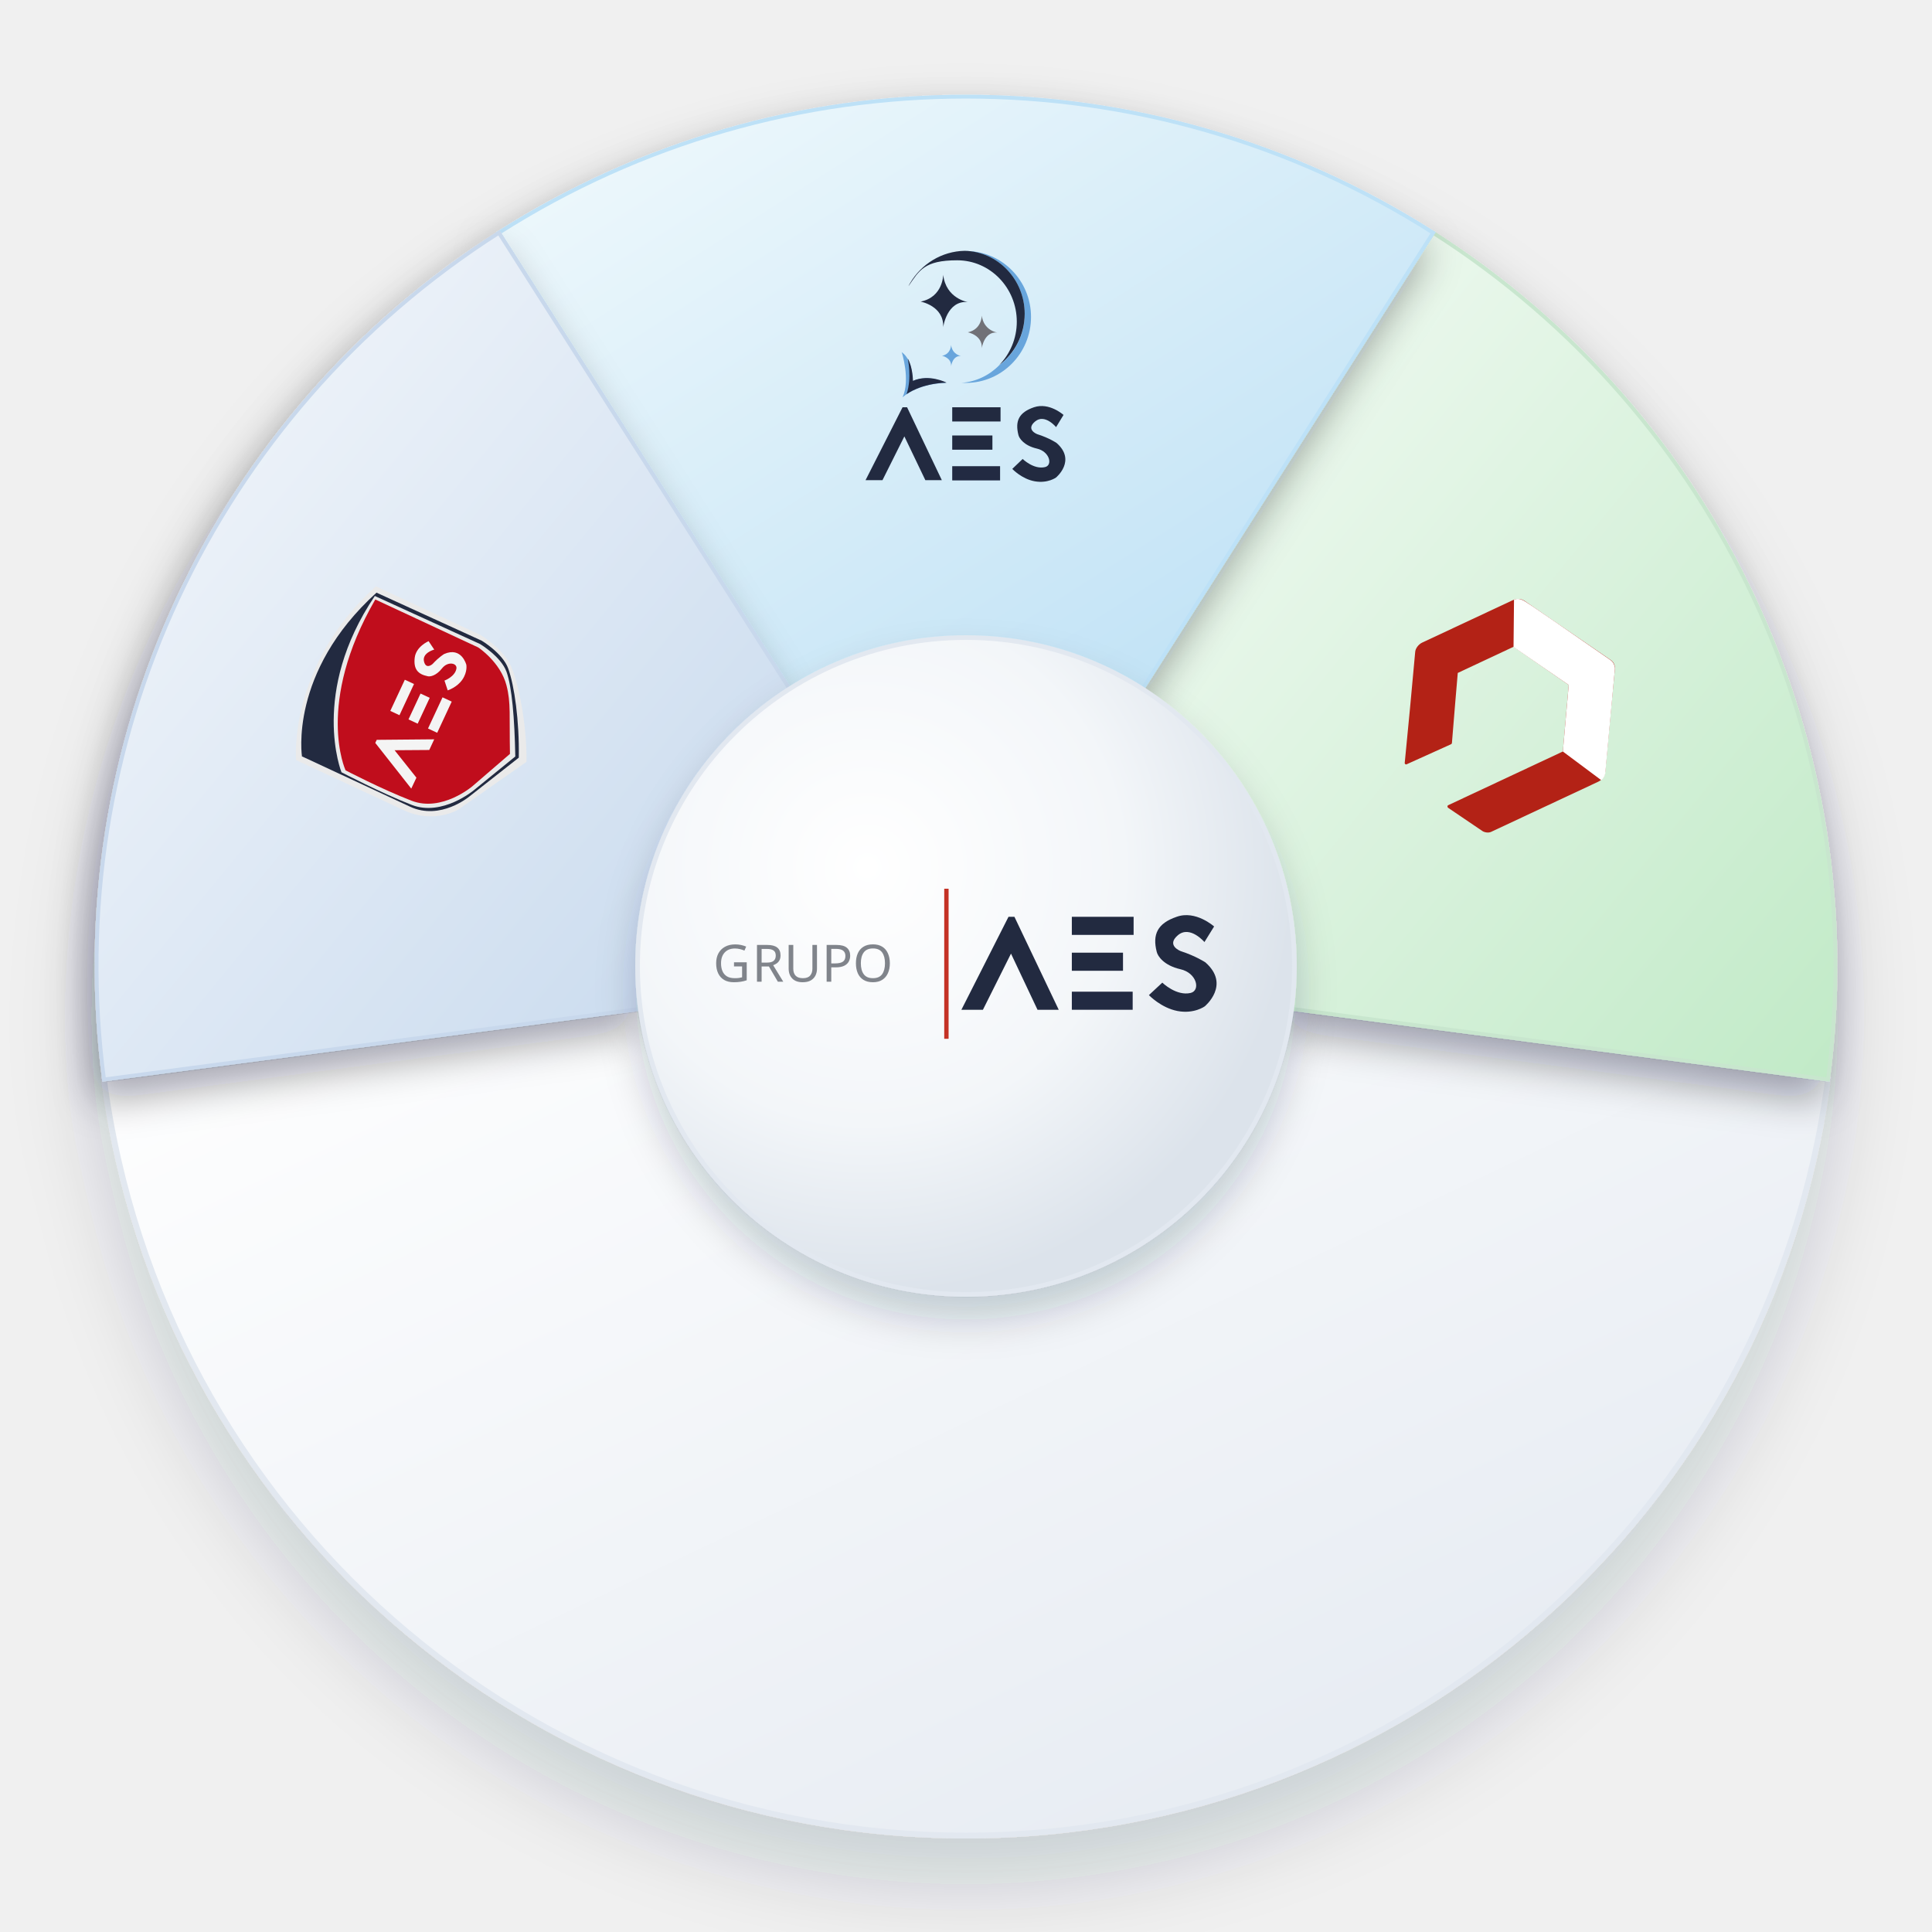
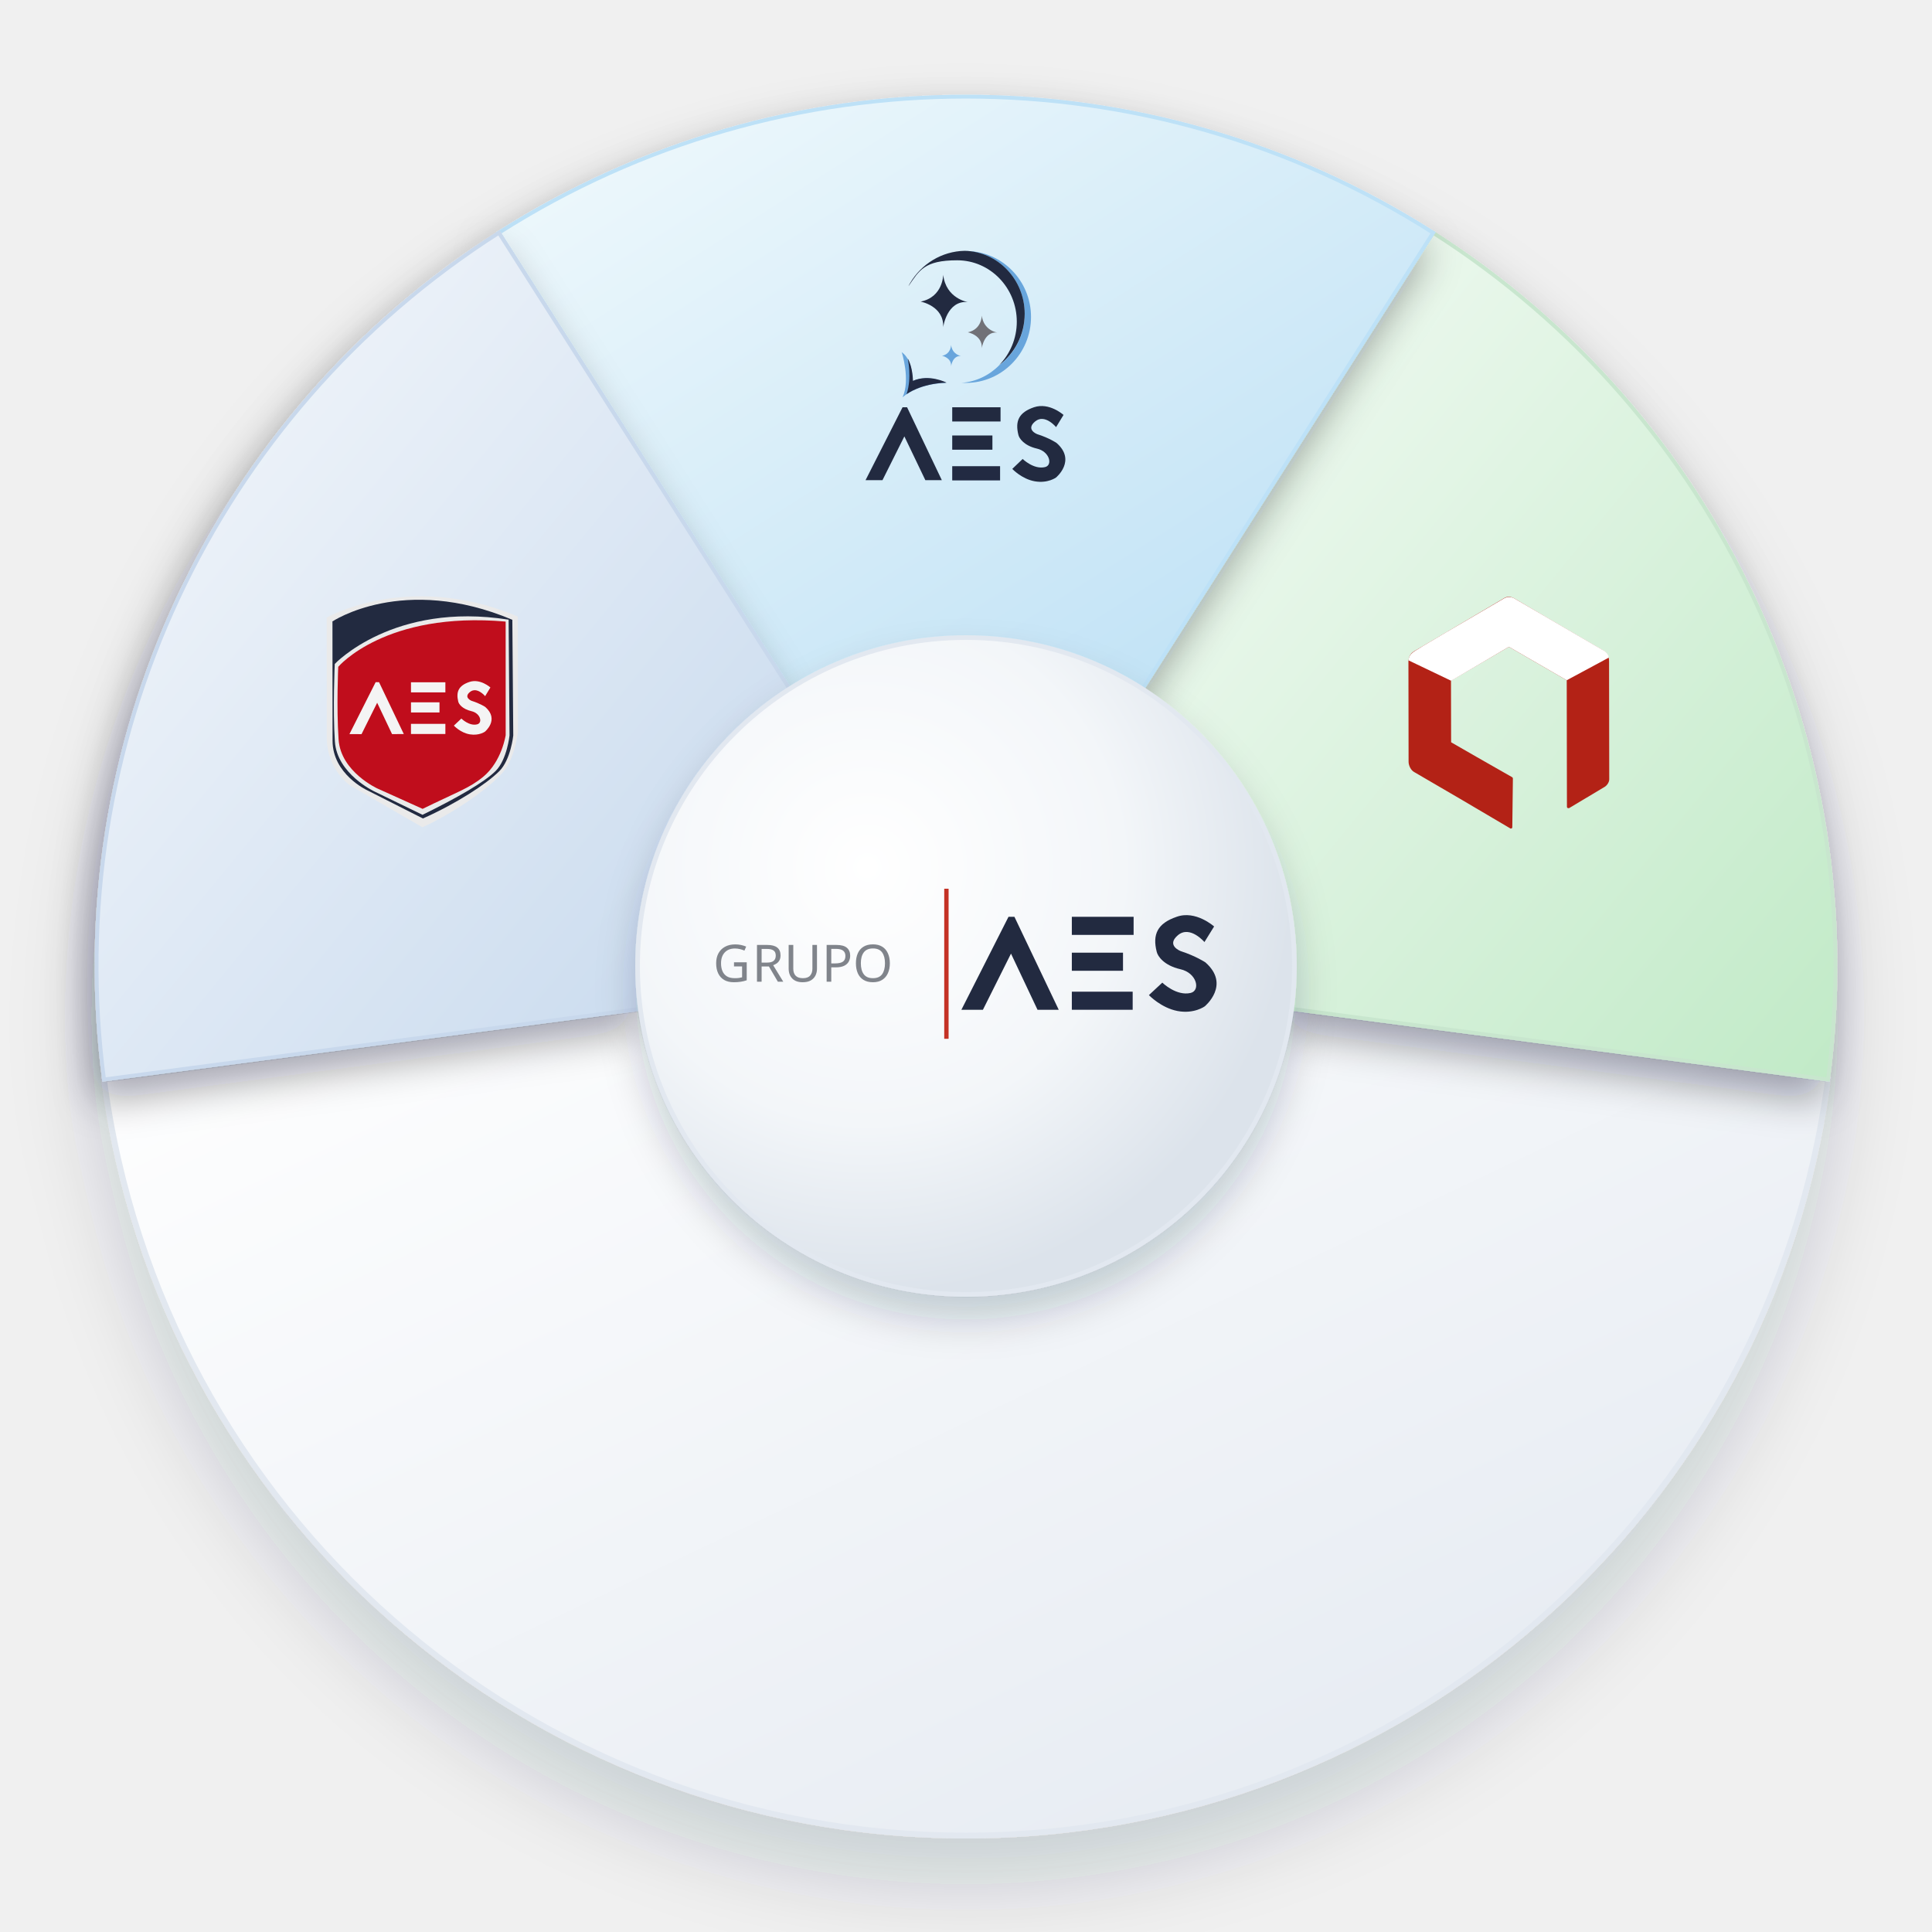
<svg xmlns="http://www.w3.org/2000/svg" viewBox="0 0 500 500" width="100%" height="100%">
  <defs>
    <filter id="global-shadow" x="-20%" y="-20%" width="140%" height="140%">
      <feDropShadow dx="0" dy="12" stdDeviation="10" flood-color="#162640" flood-opacity="0.16" />
    </filter>
    <filter id="sector-shadow" x="-30%" y="-30%" width="160%" height="160%">
      <feDropShadow dx="-2" dy="5" stdDeviation="5" flood-color="#0b1220" flood-opacity="0.35" />
    </filter>
    <filter id="hub-shadow" x="-20%" y="-20%" width="140%" height="140%">
      <feDropShadow dx="0" dy="6" stdDeviation="5" flood-color="#162640" flood-opacity="0.2" />
    </filter>
    <radialGradient id="hub-gradient" cx="35%" cy="35%" r="65%">
      <stop offset="0%" stop-color="#ffffff" />
      <stop offset="60%" stop-color="#f3f6f9" />
      <stop offset="100%" stop-color="#dce3eb" />
    </radialGradient>
    <linearGradient id="comercial-gradient" x1="0%" y1="0%" x2="100%" y2="100%">
      <stop offset="0%" stop-color="#f5fbf6" />
      <stop offset="100%" stop-color="#c1eac7" />
    </linearGradient>
    <linearGradient id="limpieza-gradient" x1="0%" y1="0%" x2="100%" y2="100%">
      <stop offset="0%" stop-color="#f2fafc" />
      <stop offset="100%" stop-color="#badff5" />
    </linearGradient>
    <linearGradient id="seguridad-gradient" x1="0%" y1="0%" x2="100%" y2="100%">
      <stop offset="0%" stop-color="#f7f9fc" />
      <stop offset="100%" stop-color="#c5d8ed" />
    </linearGradient>
    <linearGradient id="base-gradient" x1="0%" y1="0%" x2="100%" y2="100%">
      <stop offset="0%" stop-color="#ffffff" />
      <stop offset="100%" stop-color="#e2e8f0" />
    </linearGradient>
  </defs>
  <g class="espiral-container" filter="url(#global-shadow)">
    <path class="espiral-base" d="M 26.92 279.37 A 225 225 0 0 0 473.08 279.37 L 334.27 261.09 A 85 85 0 0 1 165.73 261.09 Z" fill="url(#base-gradient)" stroke="#e2e8f0" stroke-width="1.5" />
    <g class="sector-group sector-comercial" filter="url(#sector-shadow)" style="cursor: pointer;">
      <path d="M 370.89 60.24 A 225 225 0 0 1 473.08 279.37 L 334.27 261.09 A 85 85 0 0 0 295.67 178.31 Z" fill="url(#comercial-gradient)" stroke="#c8e6ce" stroke-width="1" />
-       <g transform="translate(250, 250) rotate(-25) translate(155, 0) rotate(90) scale(0.57777) translate(-45, -52)">
+       <g transform="translate(390.5, 184.5) scale(0.57777) translate(-45, -52)">
        <g transform="matrix(1,0,0,1,-545.0288,-172.5755)">
          <g>
            <g transform="matrix(0.465407,-0.885097,0.885097,0.465407,118.5706,645.5159)">
              <path d="M568.3,204.7L567.8,218.1L567.2,235.7C567.2,236.1 567.2,236.5 566.7,236.7L547.5,246.5C547.2,246.6 547.1,246.7 546.9,246.6C546.7,246.5 546.4,246.2 546.5,245.9L547.7,221.2L548.8,196.2C548.8,194.5 550.2,192.6 551.7,191.8L591.3,170.9C593,170 594.9,169.9 596.6,170.9L609.2,178.7L636.4,195.5C638,196.4 638.6,198 638.5,199.9L637.8,214.4L636.4,245.7C636.3,247.8 635.3,249.3 633.4,250.3L586.6,275C585.5,275.6 583.7,275.4 582.7,274.8L566.8,265.1C566.5,264.7 566.4,264.3 566.8,264L617,237.5L618.2,207.6L592.7,191.7L568.3,204.6L568.3,204.7Z" style="fill:rgb(179,34,23);fill-rule:nonzero;" />
            </g>
            <g transform="matrix(0.465407,-0.885097,0.885097,0.465407,118.5706,645.5159)">
              <path d="M592.7,191.8L591.9,170.6C591.9,170.6 593.6,169.7 595.7,170.6C597.1,170.9 620.2,185.6 636.4,195.6C636.4,195.6 637.4,196.2 637.9,197.2C638.4,198.2 638.6,199.2 638.5,199.8C638.5,200.5 636.5,245.4 636.5,245.4C636.5,245.4 636.7,248 634.8,249.5L617,237.5L618.2,207.6" style="fill:white;fill-rule:nonzero;" />
            </g>
          </g>
        </g>
      </g>
    </g>
    <g class="sector-group sector-limpieza" filter="url(#sector-shadow)" style="cursor: pointer;">
      <path d="M 129.11 60.24 A 225 225 0 0 1 370.89 60.24 L 295.67 178.31 A 85 85 0 0 0 204.33 178.31 Z" fill="url(#limpieza-gradient)" stroke="#bde1f7" stroke-width="1" />
-       <g transform="translate(250, 250) rotate(-90) translate(155, 0) rotate(90) scale(0.58427) translate(-44.5, -51.5)">
+       <g transform="translate(250, 95) scale(0.58427) translate(-44.5, -51.5)">
        <g transform="matrix(1,0,0,1,-310.3,-30.8)">
          <g>
            <path d="M383.6,60.1C383.6,76.2 370.7,89.3 354.8,89.3C338.9,89.3 353.5,89.3 352.8,89.3C359.3,88.8 365.2,85.9 369.5,81.5C376.3,76.4 380.8,68.2 380.8,58.8C380.8,43.6 369,31.2 354.2,30.9L354.8,30.9C370.7,30.9 383.6,44 383.6,60.1Z" style="fill:rgb(103,165,220);fill-rule:nonzero;" />
            <path d="M380.8,58.7C380.8,68 376.3,76.3 369.5,81.4C374.3,76.5 377.3,69.7 377.3,62.2C377.3,47.2 365.5,35 350.9,35C336.3,35 334.1,39.5 329.3,46.5C329.5,46 329.8,45.5 330.1,45C335,36.7 344,31 354.2,30.8C368.9,31.1 380.8,43.5 380.8,58.7Z" style="fill:rgb(33,42,65);fill-rule:nonzero;" />
            <rect x="348.7" y="100.1" width="21.4" height="6.3" style="fill:rgb(33,42,65);" />
            <g>
              <path d="M328.7,100.1L326.7,100.1L310.3,132.4L317.8,132.4L327.5,113L336.8,132.4L344.1,132.4L328.7,100.1Z" style="fill:rgb(33,42,65);fill-rule:nonzero;" />
              <path d="M394.7,108.9L398,103.5C398,103.5 391.7,97.8 384.9,100.1C378.2,102.4 376.5,106.2 378,112.3C378.3,113.8 380.5,117.1 386.2,118.4C391.9,119.7 393.3,125.8 389.8,126.6C384.8,127.8 379.9,123 379.9,123L375.3,127.4C375.3,127.4 379.5,131.9 385.3,132.9C391.1,133.9 394.7,131.2 394.7,131.2C394.7,131.2 403.8,123.7 394.9,115.9C394.9,115.9 391.7,113.7 386.3,112C386.3,112 381.1,110 385.4,106.4C389.7,102.8 394.7,108.9 394.7,108.9Z" style="fill:rgb(33,42,65);fill-rule:nonzero;" />
              <rect x="348.7" y="126.2" width="21.2" height="6.3" style="fill:rgb(35,43,67);" />
              <rect x="348.7" y="112.6" width="17.8" height="6.3" style="fill:rgb(33,42,65);" />
            </g>
            <path d="M326.3,75.6C326.3,75.6 330.3,87.8 326.7,95.7C326.7,95.7 333,89.6 346,89.3C343.7,88.5 338.3,85.6 331.1,88.5C331.1,87 331.1,78.9 326.2,75.6L326.3,75.6Z" style="fill:rgb(103,165,220);fill-rule:nonzero;" />
            <path d="M328.5,94.3C328.5,94.3 334.5,89.6 346.2,89.2C346.2,89.2 338.5,85.2 331.3,88.4C331.3,88.4 331.3,82.5 329,78.5C329,78.5 330.9,87.1 328.5,94.2L328.5,94.3Z" style="fill:rgb(35,42,67);fill-rule:nonzero;" />
            <path d="M344.7,41.4C344.7,41.4 344.7,51.3 334.7,53.3C334.7,53.3 345.1,55.2 344.7,64.6C344.7,64.6 346.3,52.7 355.6,53.5C355.6,53.5 345.9,52 344.7,41.4Z" style="fill:rgb(33,42,65);fill-rule:nonzero;" />
            <path d="M361.8,59.5C361.8,59.5 361.8,65.6 355.6,66.9C355.6,66.9 362.1,68.1 361.8,73.9C361.8,73.9 362.8,66.5 368.6,67C368.6,67 362.6,66.1 361.8,59.5Z" style="fill:rgb(113,113,119);fill-rule:nonzero;" />
            <path d="M348.2,72.5C348.2,72.5 348.2,76.5 344.2,77.3C344.2,77.3 348.4,78.1 348.2,81.9C348.2,81.9 348.8,77.1 352.6,77.4C352.6,77.4 348.7,76.8 348.2,72.5Z" style="fill:rgb(103,165,220);fill-rule:nonzero;" />
          </g>
        </g>
      </g>
    </g>
    <g class="sector-group sector-seguridad" filter="url(#sector-shadow)" style="cursor: pointer;">
      <path d="M 26.92 279.37 A 225 225 0 0 1 129.11 60.24 L 204.33 178.31 A 85 85 0 0 0 165.73 261.09 Z" fill="url(#seguridad-gradient)" stroke="#c8d8ec" stroke-width="1" />
-       <g transform="translate(250, 250) rotate(-155) translate(155, 0) rotate(90) scale(0.60975) translate(-41, -49.5)">
+       <g transform="translate(109.5, 184.5) scale(0.60975) translate(-41, -49.5)">
        <g transform="matrix(1,0,0,1,-76.72681,-172.5837)">
          <g>
            <g transform="matrix(0.541973,0.840396,-0.840396,0.541973,233.389,-2.184921)">
              <path d="M69.6,231.3C69.6,231.3 71.6,191.1 113.2,162.8L154.4,189.3C154.4,189.3 162.4,195.8 165,203C167.6,210.2 168.8,229.8 166.4,245.3L135,261.4C135,261.4 124,266.3 112.1,258.6C100.1,250.9 69.7,231.3 69.7,231.3L69.6,231.3Z" style="fill:rgb(234,234,234);fill-rule:nonzero;" />
            </g>
            <g transform="matrix(0.541973,0.840396,-0.840396,0.541973,233.389,-2.184921)">
              <path d="M72.3,230.2C72.3,230.2 71.5,193.9 113.1,165.5L154.6,191.8C154.6,191.8 162.7,198.3 164.1,205C165.7,212.5 165.8,227.6 163.4,243.1L140.5,256.5C140.5,256.5 126.8,265.2 114.8,257.4C102.8,249.7 72.4,230.1 72.4,230.1L72.3,230.2Z" style="fill:rgb(33,42,65);fill-rule:nonzero;" />
            </g>
            <g transform="matrix(0.541973,0.840396,-0.840396,0.541973,233.389,-2.184921)">
              <path d="M88,239C88,239 79.2,203.7 112.2,166.8L153.7,193.1C153.7,193.1 161.8,199.6 163.2,206.3C164.6,213 163.9,226.3 162,242.4L142.6,254.2C142.6,254.2 127.8,263.5 115.7,256.8C103.6,250.1 88,239 88,239Z" style="fill:rgb(234,234,234);fill-rule:nonzero;" />
            </g>
            <g transform="matrix(0.541973,0.840396,-0.840396,0.541973,233.389,-2.184921)">
              <path d="M89.8,238.3C89.8,238.3 80.8,208.7 112.2,168.3L152.7,194.4C152.7,194.4 161.2,201.8 162.4,212C163.3,219.6 161.8,224.9 159.9,241L142.3,252.4C142.3,252.4 127.9,261.7 115.8,255C103.7,248.3 89.8,238.4 89.8,238.4L89.8,238.3Z" style="fill:rgb(192,14,26);fill-rule:nonzero;" />
            </g>
            <g transform="matrix(0.541973,0.840396,-0.840396,0.541973,233.389,-2.184921)">
              <path d="M104.7,227.4L103.9,228.6L116.4,249.9L119.2,245.6L111.6,232.8L126.2,234.7L128.9,230.5L104.7,227.4Z" style="fill:rgb(244,244,244);fill-rule:nonzero;" />
            </g>
            <g transform="matrix(0.541973,0.840396,-0.840396,0.541973,233.389,-2.184921)">
              <path d="M134.1,192.8L132.2,188.9C132.2,188.9 126.6,190.4 125.4,195.1C124.2,199.8 125.8,202.2 129.8,203.6C130.8,204 133.4,203.9 136.3,201.1C139.2,198.3 143.1,199.8 142.3,202.1C141.2,205.4 136.6,206.4 136.6,206.4L137.4,210.7C137.4,210.7 141.5,210 144.2,207C146.9,204 146.7,201 146.7,201C146.7,201 145.8,193 138,195.2C138,195.2 135.6,196.2 132.6,198.7C132.6,198.7 129.5,200.9 129.1,197.2C128.7,193.5 133.9,192.8 133.9,192.8L134.1,192.8Z" style="fill:rgb(244,244,244);fill-rule:nonzero;" />
            </g>
            <g transform="matrix(1,-0.000315,0.000315,1,2.014195,0.312678)">
              <rect x="110.5" y="208.8" width="14.6" height="4.3" style="fill:rgb(244,244,244);" />
            </g>
            <g transform="matrix(1,-0.000315,0.000315,1,-12.89306,8.379513)">
              <rect x="125.4" y="218.4" width="14.6" height="4.3" style="fill:rgb(244,244,244);" />
            </g>
            <g transform="matrix(1,-0.000315,0.000315,1,-5.684522,3.135752)">
              <rect x="118.2" y="214.5" width="12.1" height="4.3" style="fill:rgb(244,244,244);" />
            </g>
          </g>
        </g>
      </g>
    </g>
    <g class="centro-hub" filter="url(#hub-shadow)">
      <circle cx="250" cy="250" r="85" fill="url(#hub-gradient)" stroke="#e2e8f0" stroke-width="1.2" />
      <g transform="translate(185, 230) scale(0.80745)">
        <g transform="matrix(1,0,0,1,-274.4775,-329.9)">
          <g>
            <g transform="matrix(1,0,0,1,273.9,359.7)">
              <text x="0px" y="0px" style="font-family:'SklowRegular', 'Sklow';font-size:16.5px;fill:rgb(128,132,139);">G<tspan x="12.491px 23.529px 34.799px 45.144px " y="0px 0px 0px 0px ">RUPO</tspan>
              </text>
            </g>
            <rect x="348" y="329.9" width="1.4" height="48.1" style="fill:rgb(196,49,39);" />
            <path d="M370.5,338.9L368.6,338.9L353.5,368.7L360.4,368.7L369.4,350.7L377.9,368.7L384.7,368.7L370.5,338.9Z" style="fill:rgb(33,42,65);fill-rule:nonzero;" />
            <path d="M431.4,347L434.5,342C434.5,342 428.6,336.7 422.5,338.9C416.3,341 414.7,344.6 416.1,350.1C416.4,351.5 418.4,354.5 423.7,355.7C429,356.9 430.2,362.5 427,363.3C422.4,364.4 417.9,360 417.9,360L413.6,364C413.6,364 417.5,368.1 422.8,369.1C428.1,370.1 431.5,367.6 431.5,367.6C431.5,367.6 439.9,360.7 431.7,353.5C431.7,353.5 428.7,351.5 423.8,349.9C423.8,349.9 419,348.1 422.9,344.8C426.8,341.5 431.5,347.1 431.5,347.1L431.4,347Z" style="fill:rgb(33,42,65);fill-rule:nonzero;" />
            <rect x="388.9" y="338.9" width="19.8" height="5.8" style="fill:rgb(33,42,65);" />
            <rect x="388.9" y="362.9" width="19.5" height="5.8" style="fill:rgb(35,43,67);" />
            <rect x="388.9" y="350.4" width="16.4" height="5.8" style="fill:rgb(33,42,65);" />
          </g>
        </g>
      </g>
    </g>
  </g>
</svg>
